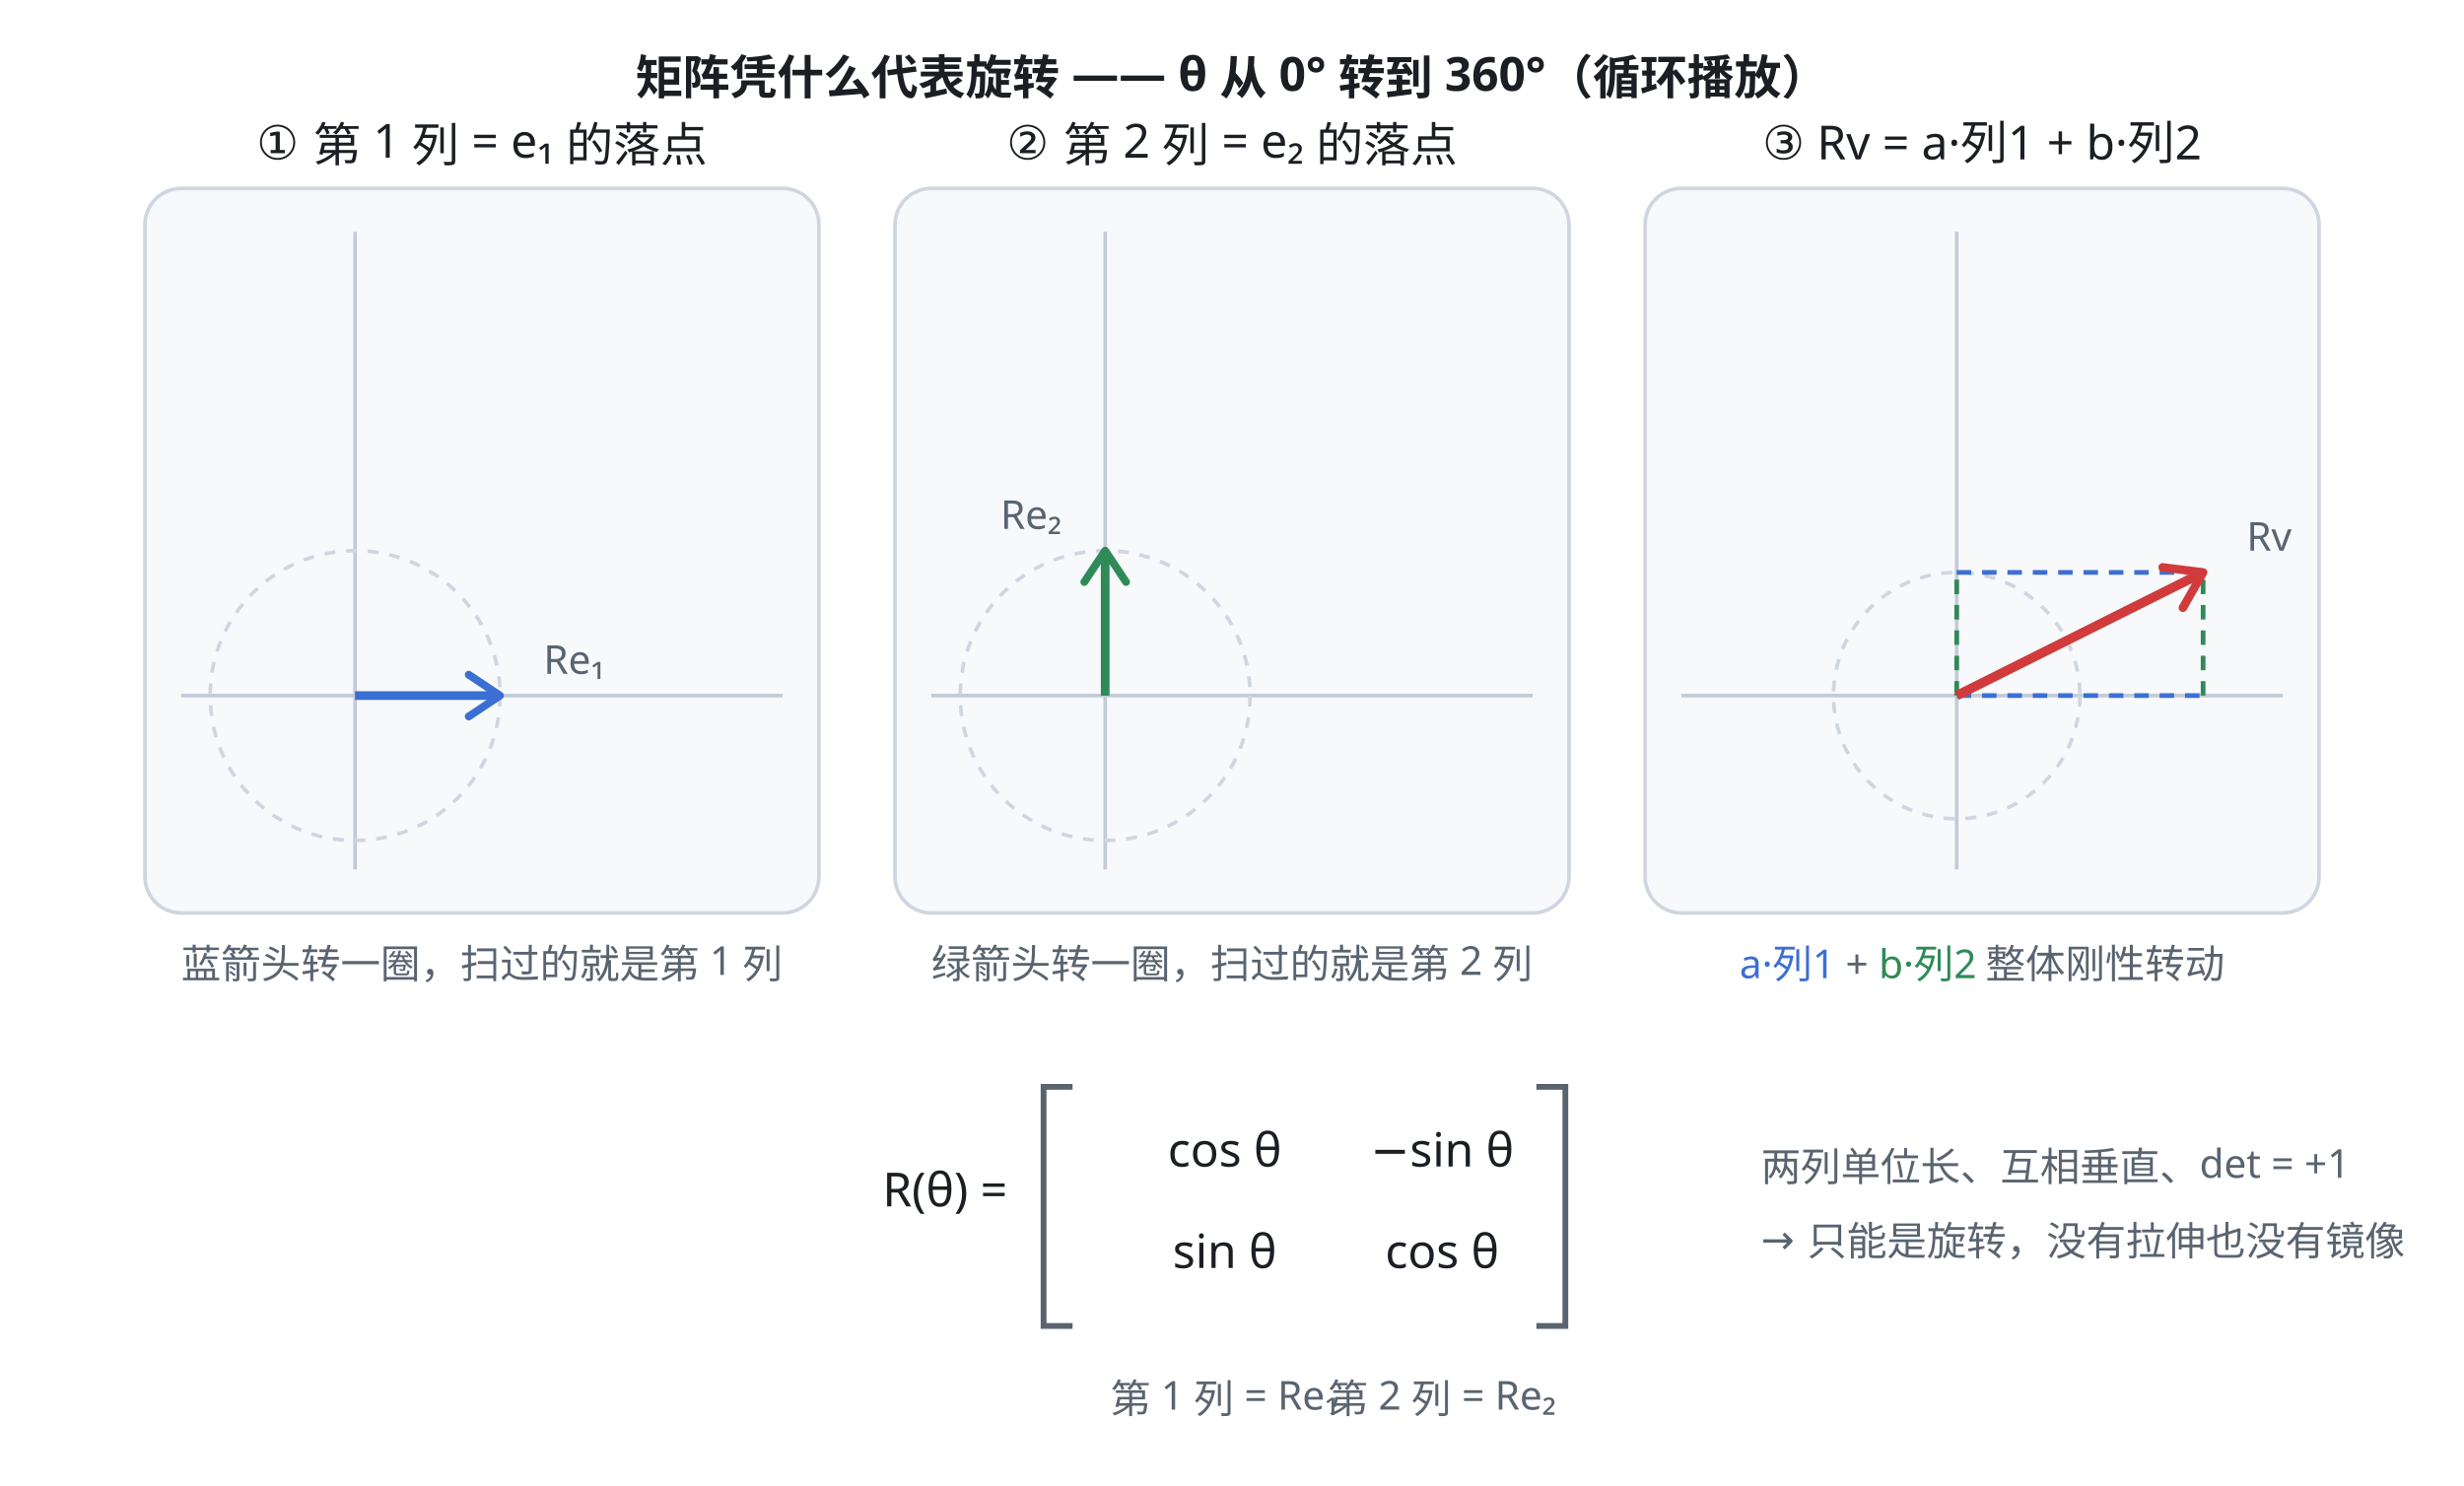
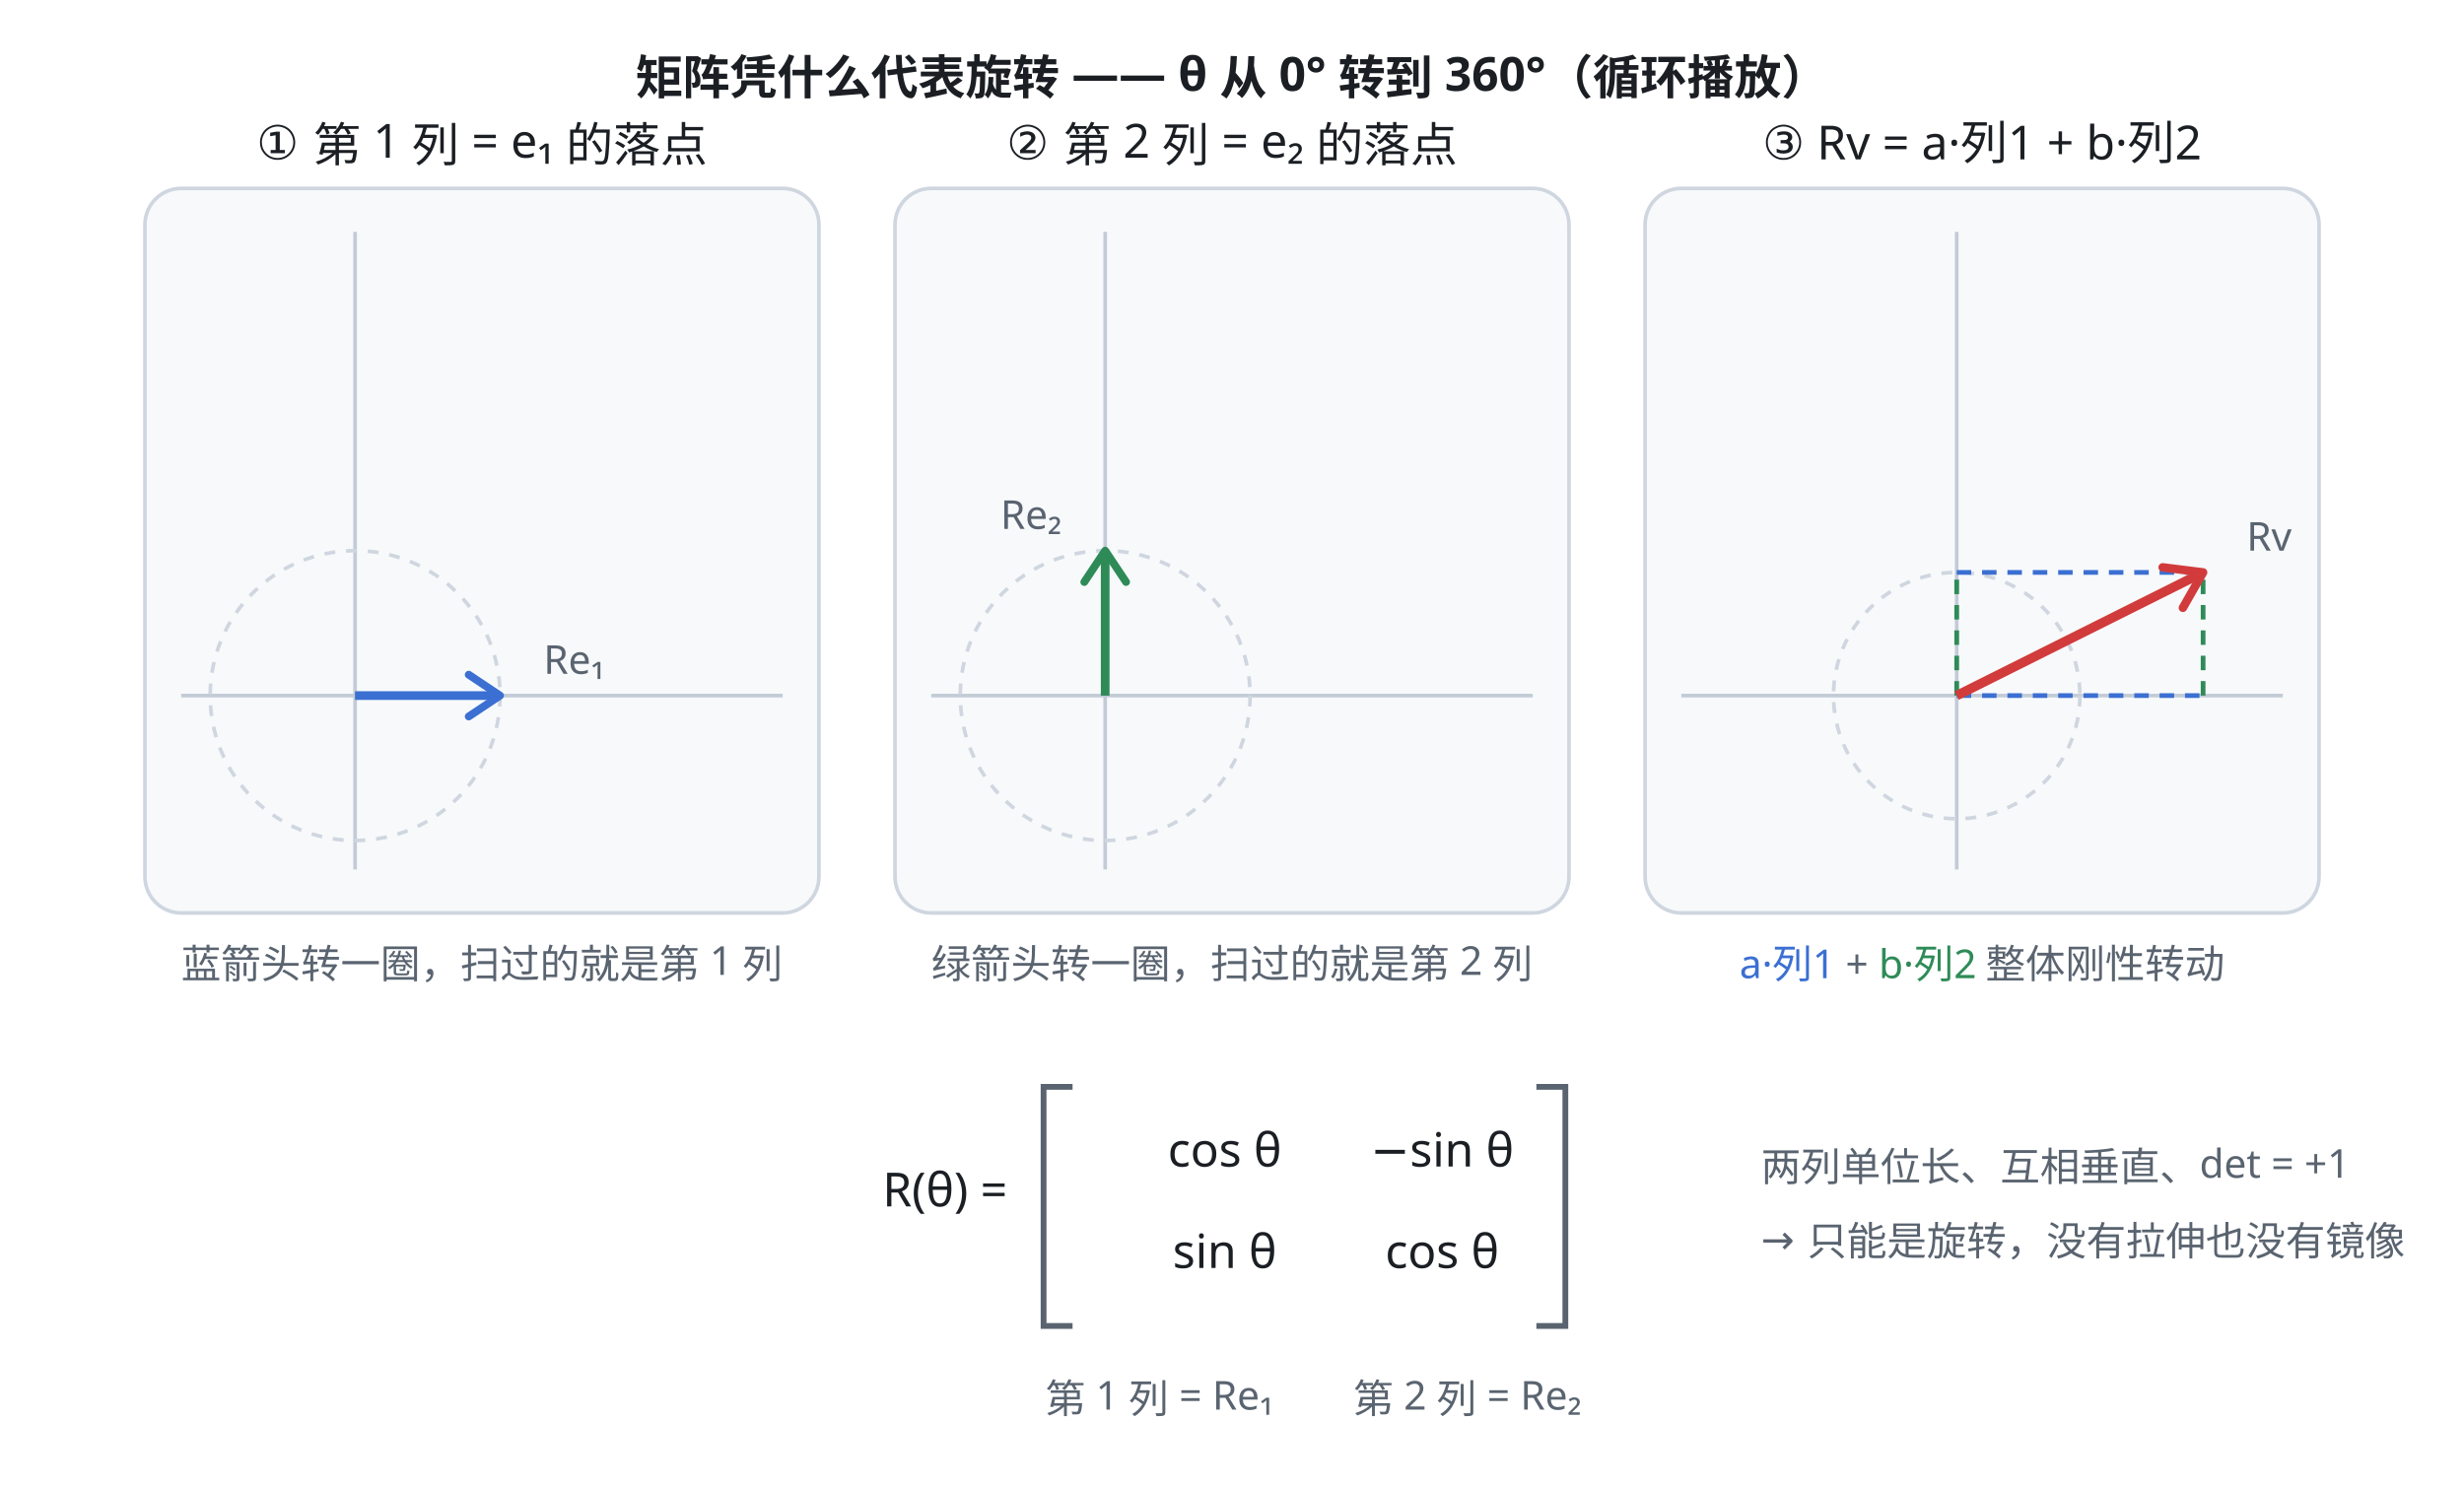
<svg xmlns="http://www.w3.org/2000/svg" viewBox="0 0 680 410" width="100%" role="img">
  <style>
  .t{font-family:system-ui,"PingFang SC","Microsoft YaHei",sans-serif;font-size:13px;fill:#1b1f24}
  .ts{font-family:system-ui,"PingFang SC","Microsoft YaHei",sans-serif;font-size:11px;fill:#5a6470}
  .pn{fill:#f7f9fb;stroke:#cfd6df;stroke-width:1}
  .ax{stroke:#c3cbd6;stroke-width:1;fill:none}
  .uc{stroke:#cfd6df;stroke-width:1;fill:none;stroke-dasharray:3 3}
  .gy{stroke:#8a94a0;stroke-width:1.8;fill:none;stroke-dasharray:5 4}
  .b1{stroke:#3b6fd2;stroke-width:2.4;fill:none}
  .b2{stroke:#3b6fd2;stroke-width:1.3;fill:none;stroke-dasharray:4 3}
  .g1{stroke:#2e8b57;stroke-width:2.4;fill:none}
  .g2{stroke:#2e8b57;stroke-width:1.3;fill:none;stroke-dasharray:4 3}
  .r1{stroke:#d23b3b;stroke-width:2.6;fill:none}
  .bk{stroke:#5a6470;stroke-width:1.6;fill:none}
  @media (prefers-color-scheme: dark){
    .t{fill:#e6e9ee} .ts{fill:#9aa5b1}
    .pn{fill:#1a1e24;stroke:#39424d}
    .ax{stroke:#39424d} .uc{stroke:#39424d}
    .gy{stroke:#7d8794} .bk{stroke:#9aa5b1}
    .b1{stroke:#6f9bff} .b2{stroke:#6f9bff}
    .g1{stroke:#5fd38a} .g2{stroke:#5fd38a}
    .r1{stroke:#ff6b6b}
  }
</style>
  <defs>
    <marker id="rm" viewBox="0 0 10 10" refX="8" refY="5" markerWidth="6" markerHeight="6" orient="auto-start-reverse">
      <path d="M2 1L8 5L2 9" fill="none" stroke="context-stroke" stroke-width="1.5" stroke-linecap="round" stroke-linejoin="round" />
    </marker>
  </defs>
  <text class="t" x="340" y="26" text-anchor="middle" font-weight="600">矩阵凭什么代表旋转 —— θ 从 0° 转到 360°（循环播放）</text>
  <text class="t" x="133" y="44" text-anchor="middle">① 第 1 列 = e₁ 的落点</text>
  <text class="t" x="340" y="44" text-anchor="middle">② 第 2 列 = e₂ 的落点</text>
  <text class="t" x="547" y="44" text-anchor="middle">③ Rv = a·列1 + b·列2</text>
  <rect class="pn" x="40" y="52" width="186" height="200" rx="10" />
  <line class="ax" x1="50" y1="192" x2="216" y2="192" />
  <line class="ax" x1="98" y1="64" x2="98" y2="240" />
  <circle class="uc" cx="98" cy="192" r="40" />
  <line class="gy" x1="98" y1="192" x2="138" y2="192" />
  <g>
    <animateTransform attributeName="transform" attributeType="XML" type="rotate" from="0 98 192" to="360 98 192" dur="6s" repeatCount="indefinite" />
    <line class="b1" x1="98" y1="192" x2="138" y2="192" marker-end="url(#rm)" />
    <g transform="translate(138,192)">
      <g>
        <animateTransform attributeName="transform" attributeType="XML" type="rotate" from="0 0 0" to="-360 0 0" dur="6s" repeatCount="indefinite" />
        <text class="ts" x="12" y="-6" fill="#3b6fd2">Re₁</text>
      </g>
    </g>
  </g>
  <rect class="pn" x="247" y="52" width="186" height="200" rx="10" />
  <line class="ax" x1="257" y1="192" x2="423" y2="192" />
  <line class="ax" x1="305" y1="64" x2="305" y2="240" />
  <circle class="uc" cx="305" cy="192" r="40" />
  <line class="gy" x1="305" y1="192" x2="305" y2="152" />
  <g>
    <animateTransform attributeName="transform" attributeType="XML" type="rotate" from="0 305 192" to="360 305 192" dur="6s" repeatCount="indefinite" />
    <line class="g1" x1="305" y1="192" x2="305" y2="152" marker-end="url(#rm)" />
    <g transform="translate(305,152)">
      <g>
        <animateTransform attributeName="transform" attributeType="XML" type="rotate" from="0 0 0" to="-360 0 0" dur="6s" repeatCount="indefinite" />
        <text class="ts" x="-12" y="-6" text-anchor="end" fill="#2e8b57">Re₂</text>
      </g>
    </g>
  </g>
  <rect class="pn" x="454" y="52" width="186" height="200" rx="10" />
  <line class="ax" x1="464" y1="192" x2="630" y2="192" />
  <line class="ax" x1="540" y1="64" x2="540" y2="240" />
  <circle class="uc" cx="540" cy="192" r="34" />
  <line class="gy" x1="540" y1="192" x2="608" y2="158" marker-end="url(#rm)" />
  <g>
    <animateTransform attributeName="transform" attributeType="XML" type="rotate" from="0 540 192" to="360 540 192" dur="6s" repeatCount="indefinite" />
    <line class="b2" x1="540" y1="192" x2="608" y2="192" />
    <line class="g2" x1="540" y1="192" x2="540" y2="158" />
    <line class="g2" x1="608" y1="192" x2="608" y2="158" />
    <line class="b2" x1="540" y1="158" x2="608" y2="158" />
    <line class="r1" x1="540" y1="192" x2="608" y2="158" marker-end="url(#rm)" />
    <g transform="translate(608,158)">
      <g>
        <animateTransform attributeName="transform" attributeType="XML" type="rotate" from="0 0 0" to="-360 0 0" dur="6s" repeatCount="indefinite" />
        <text class="ts" x="12" y="-6" fill="#d23b3b">Rv</text>
      </g>
    </g>
  </g>
  <text class="ts" x="133" y="270" text-anchor="middle">蓝箭头转一圈，扫过的就是第 1 列</text>
  <text class="ts" x="340" y="270" text-anchor="middle">绿箭头转一圈，扫过的就是第 2 列</text>
  <text class="ts" x="547" y="270" text-anchor="middle">
    <tspan fill="#3b6fd2">a·列1</tspan> + <tspan fill="#2e8b57">b·列2</tspan> 整体刚性转动</text>
  <text class="t" x="278" y="333" text-anchor="end">R(θ) =</text>
  <path class="bk" d="M296 300 L288 300 L288 366 L296 366" />
  <path class="bk" d="M424 300 L432 300 L432 366 L424 366" />
  <text class="t" x="338" y="322" text-anchor="middle" fill="#3b6fd2">cos θ</text>
  <text class="t" x="338" y="350" text-anchor="middle" fill="#3b6fd2">sin θ</text>
  <text class="t" x="398" y="322" text-anchor="middle" fill="#2e8b57">−sin θ</text>
  <text class="t" x="398" y="350" text-anchor="middle" fill="#2e8b57">cos θ</text>
-   <text class="ts" x="338" y="390" text-anchor="middle" fill="#3b6fd2">第 1 列 = Re₁</text>
-   <text class="ts" x="398" y="390" text-anchor="middle" fill="#2e8b57">第 2 列 = Re₂</text>
+   <text class="ts" x="320" y="390" text-anchor="middle" fill="#3b6fd2">第 1 列 = Re₁</text>
+   <text class="ts" x="405" y="390" text-anchor="middle" fill="#2e8b57">第 2 列 = Re₂</text>
  <text class="ts" x="486" y="326">两列单位长、互相垂直、det = +1</text>
  <text class="ts" x="486" y="346">→ 只能是旋转，没有拉伸也没有镜像</text>
</svg>
